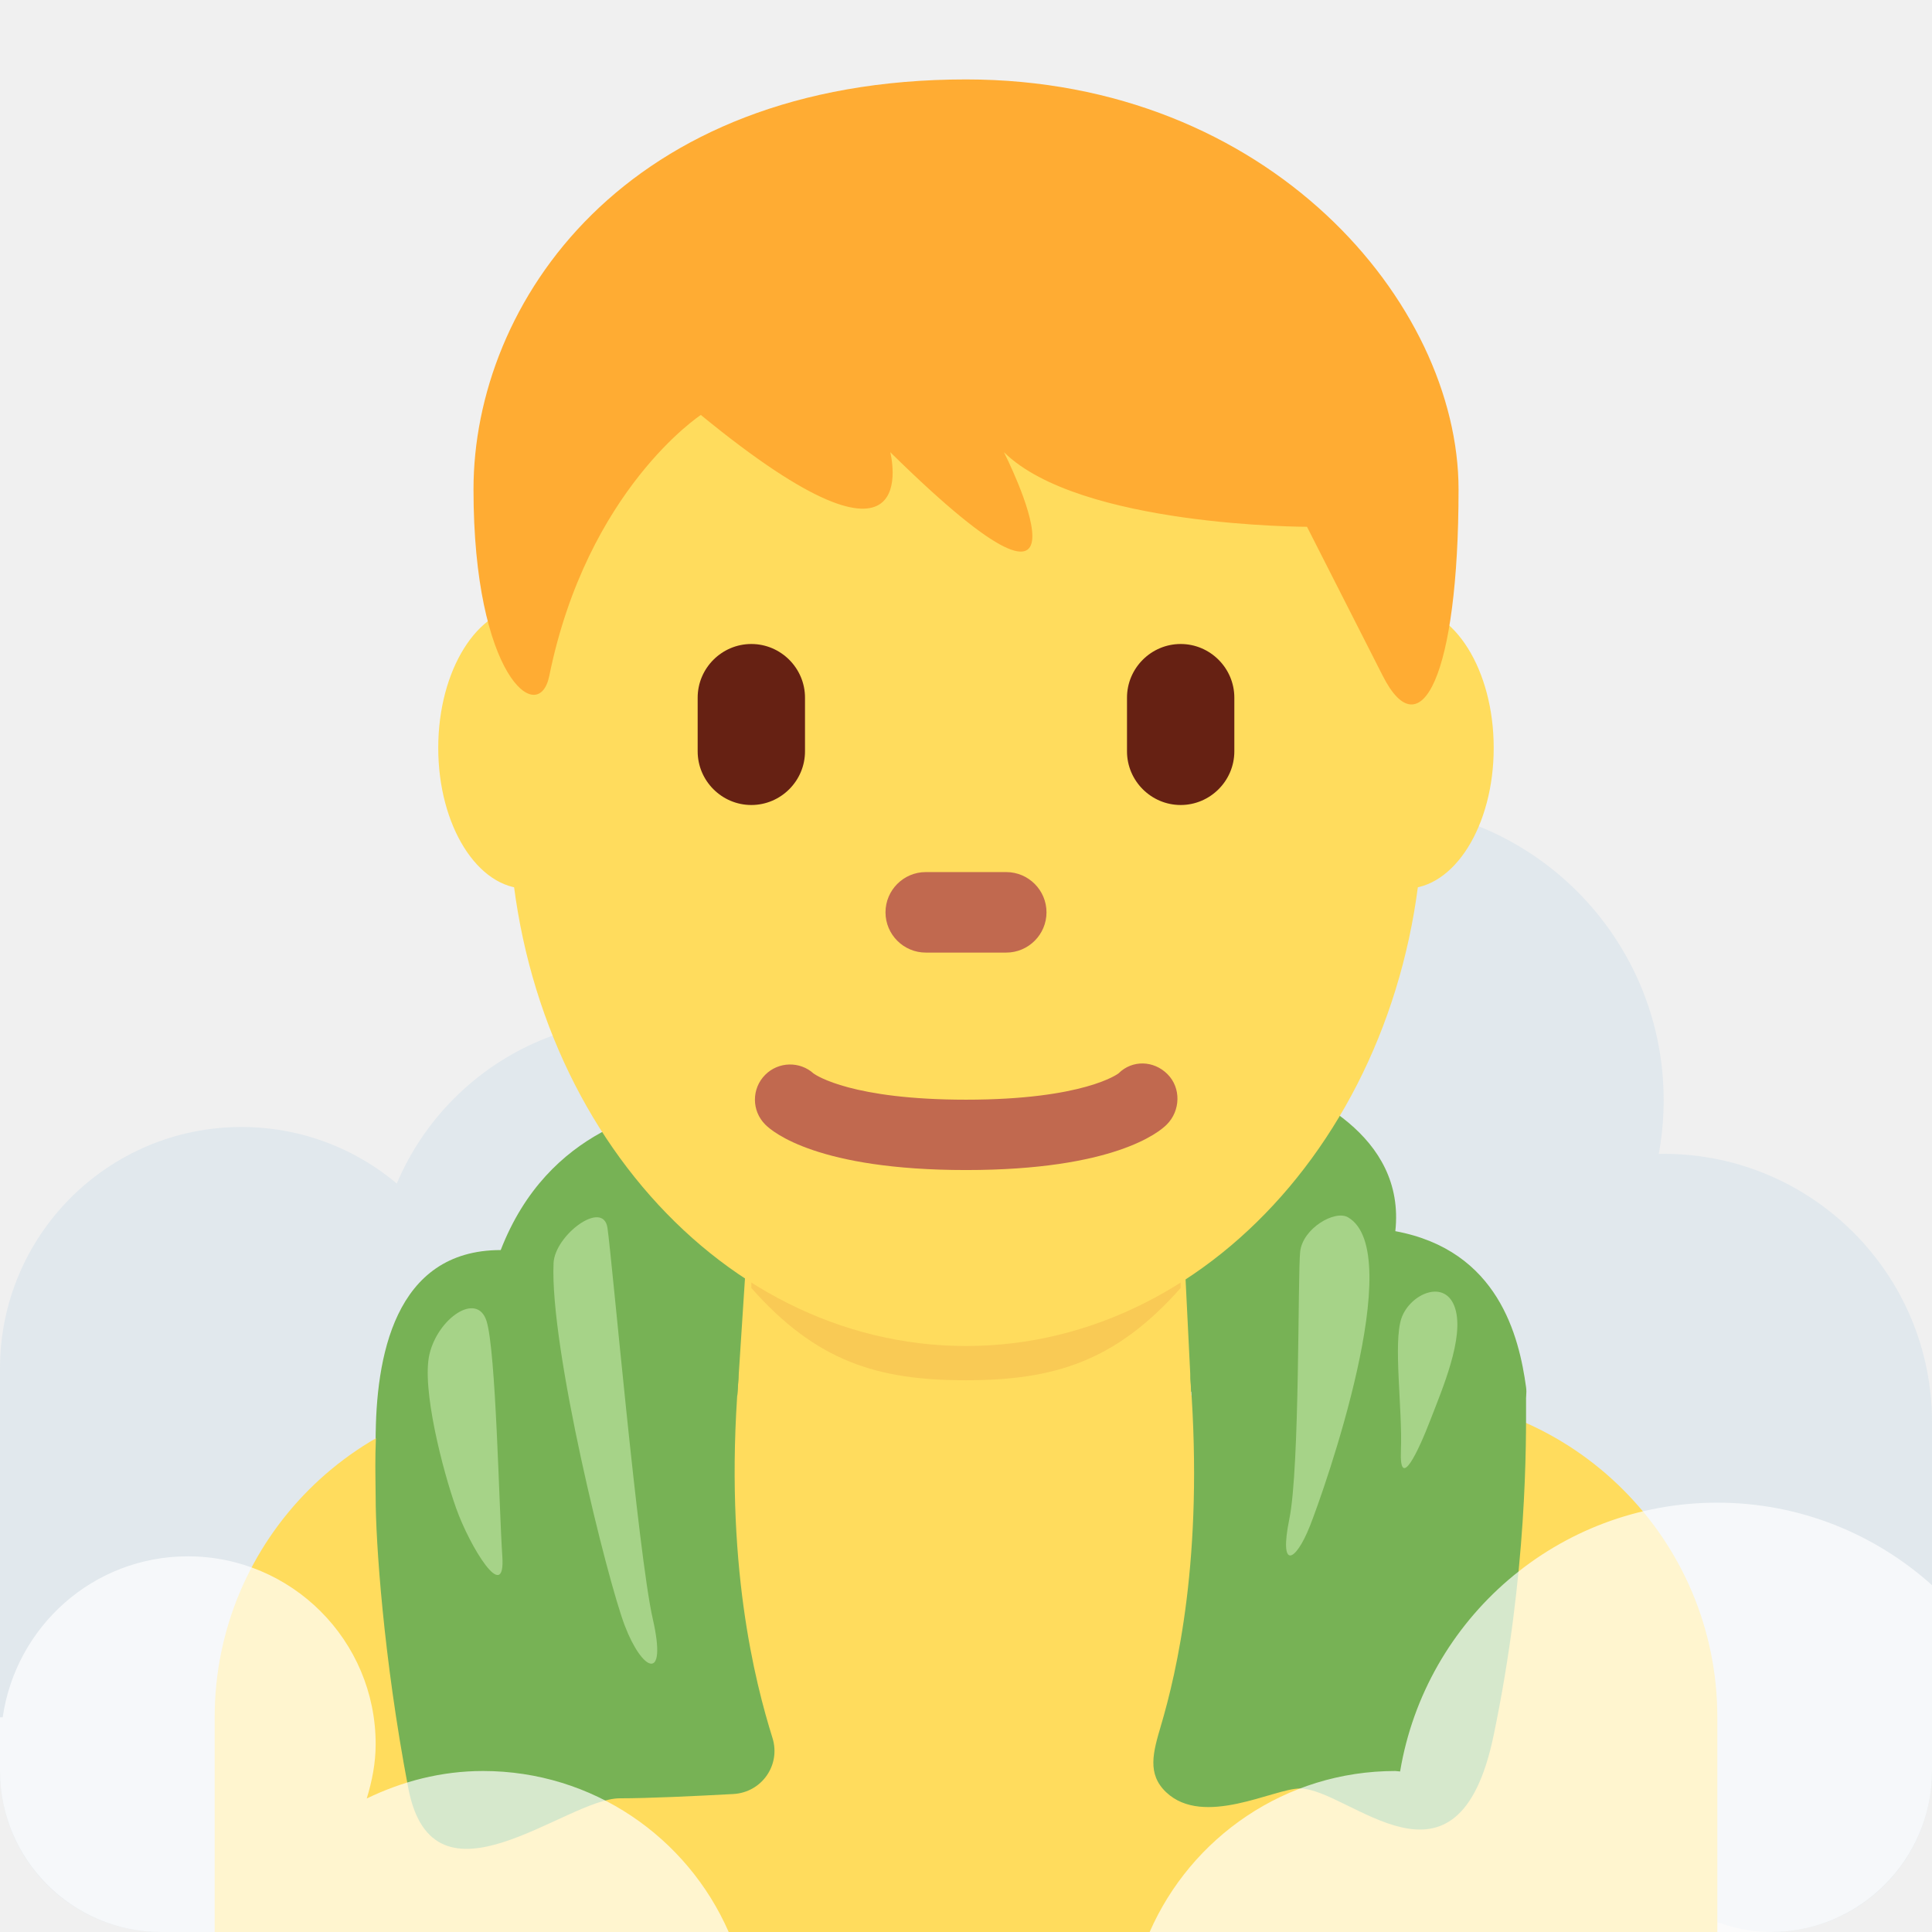
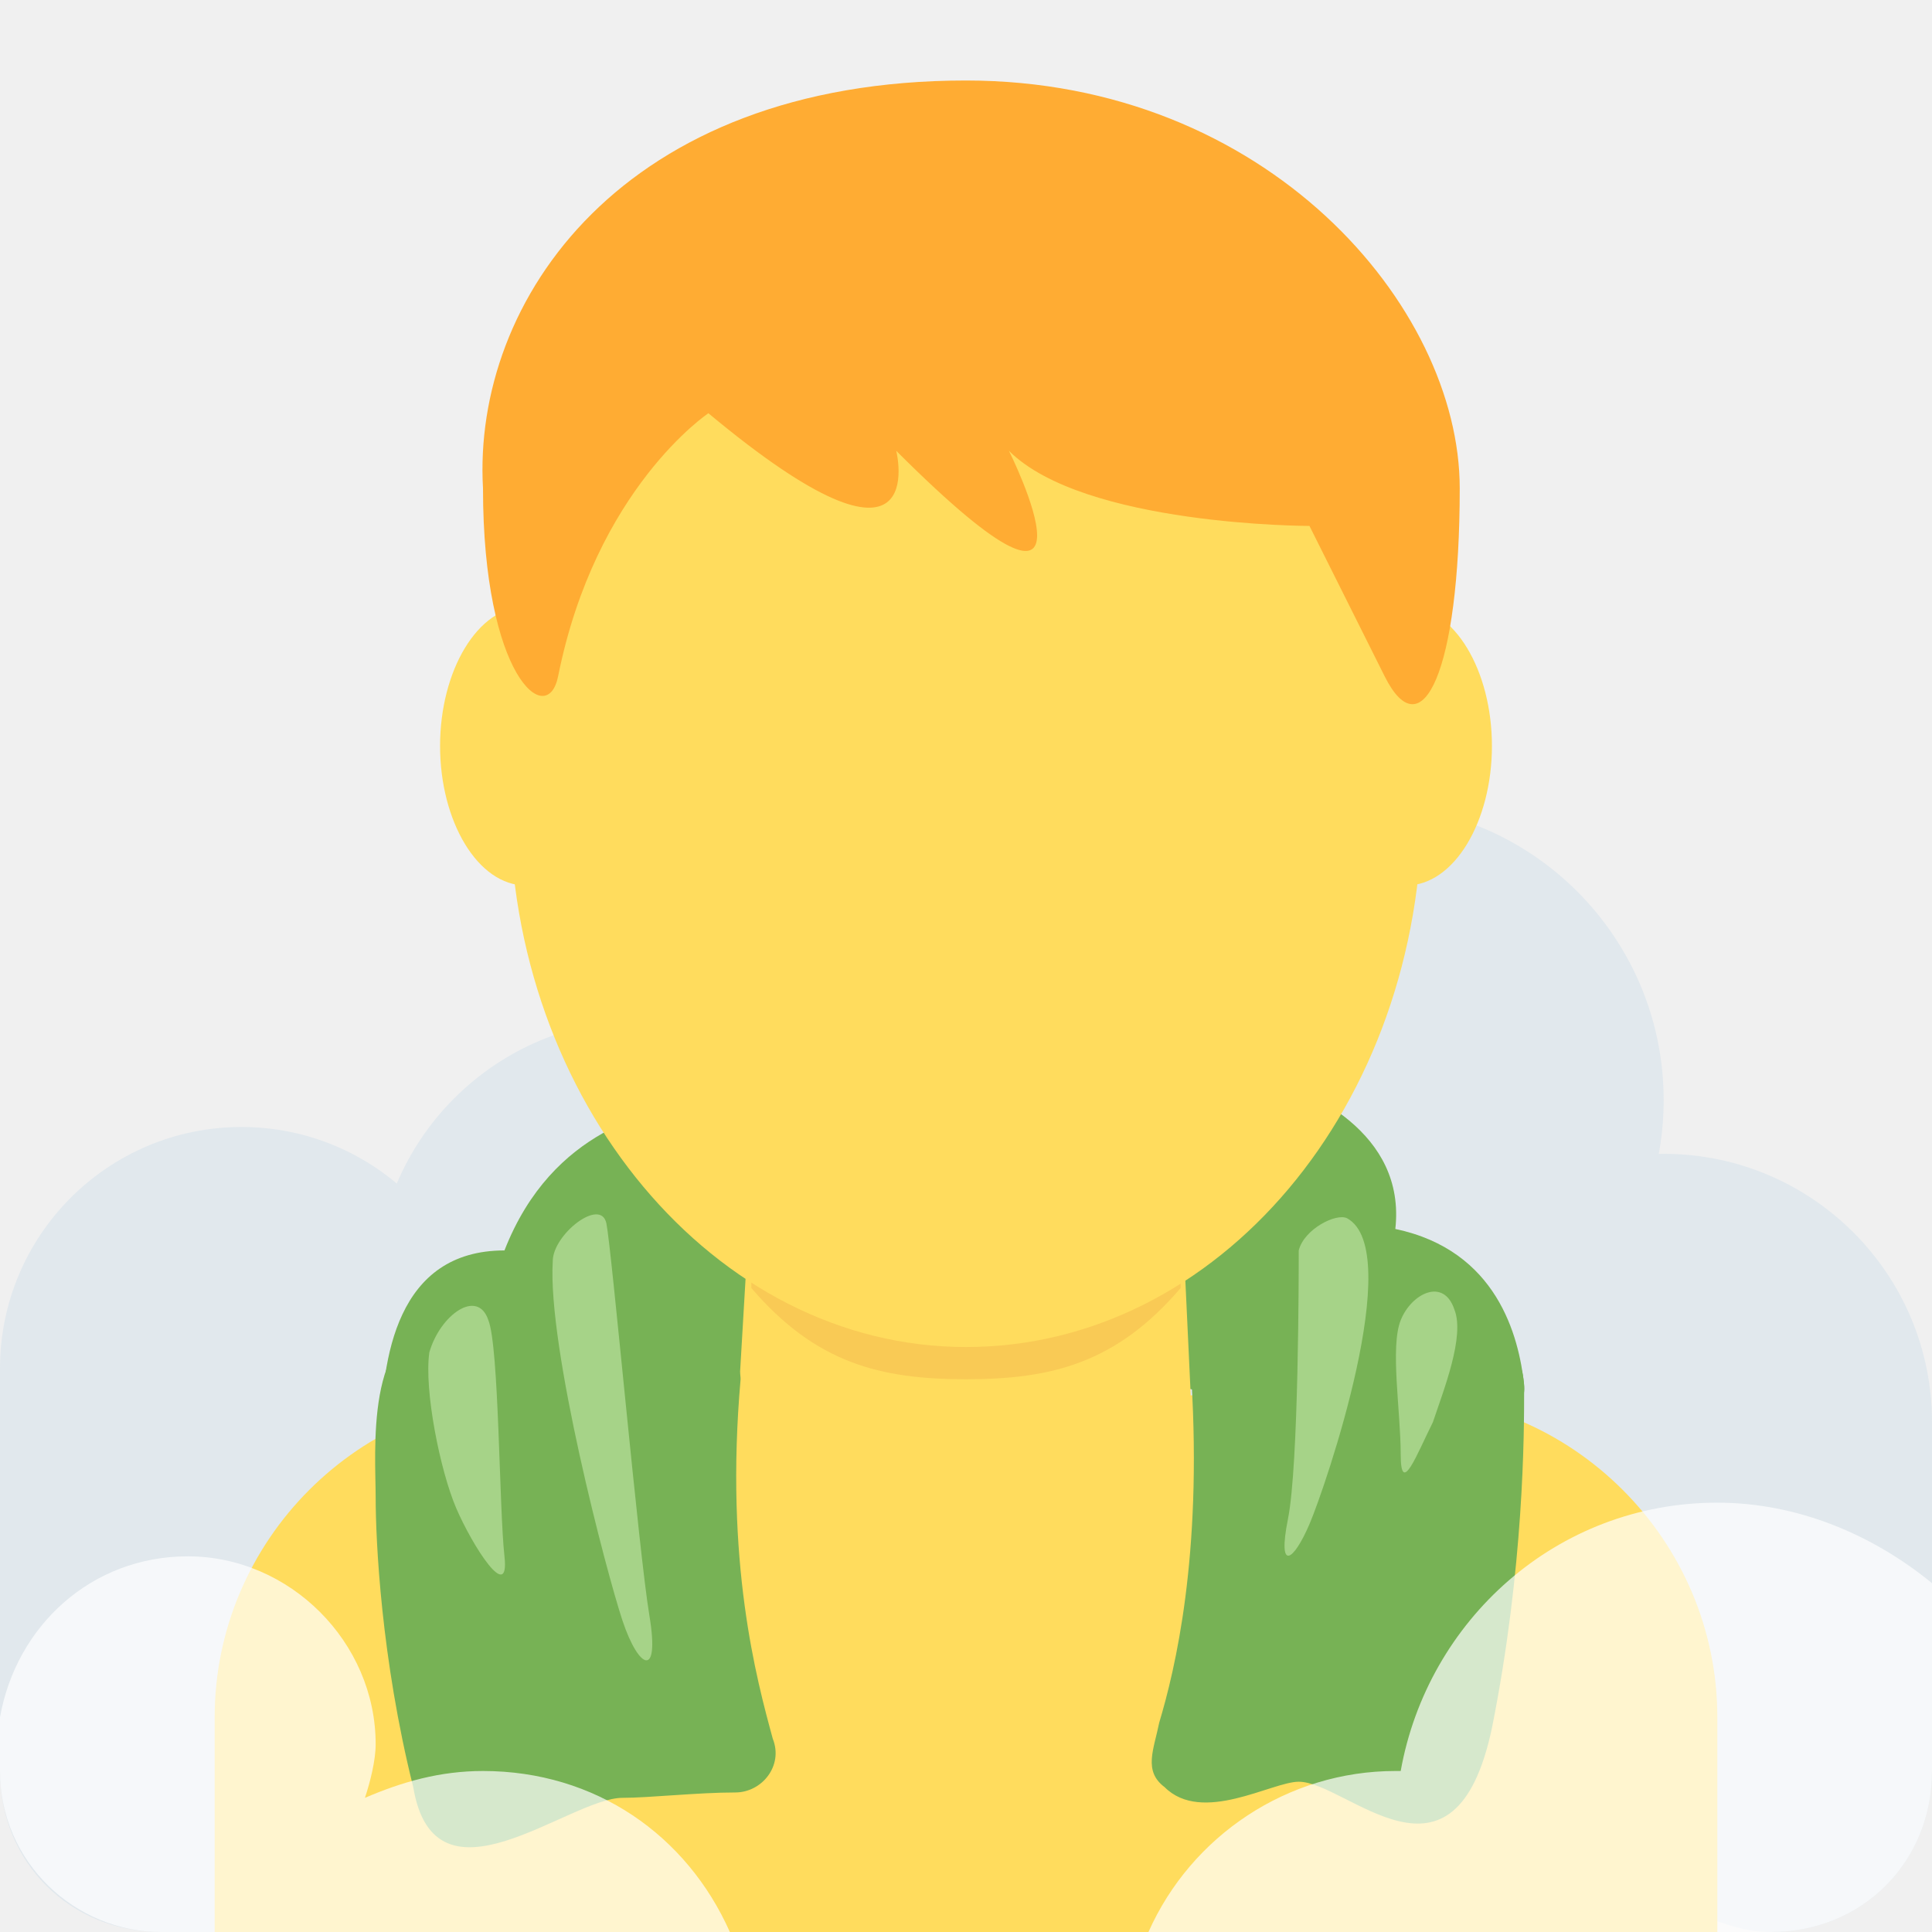
- <svg xmlns="http://www.w3.org/2000/svg" viewBox="0 0 36 36">
-   <g fill="#E1E8ED">
-     <circle cx="4.5" cy="25.5" r="4.5" />
-     <circle cx="25.5" cy="20.5" r="5.5" />
-     <circle cx="31" cy="26.5" r="5" />
-     <circle cx="12" cy="24" r="5" />
-     <path d="M33 30c-1.657 0-3 1.343-3 3H6c0-1.657-1.343-3-3-3s-3 1.343-3 3 1.343 3 3 3h29v-.184c.314.112.647.184 1 .184 1.657 0 3-1.343 3-3s-1.343-3-3-3z" />
-     <path d="M0 25.5h9V33H0zM20 23h9v4h-9zm11 3.5h5V33h-5z" />
+ <svg xmlns="http://www.w3.org/2000/svg" version="1.1" id="Layer_1" x="0px" y="0px" viewBox="0 0 36 36" style="enable-background:new 0 0 36 36;" xml:space="preserve">
+   <style type="text/css">
+ 	.st0{fill:#E1E8ED;}
+ 	.st1{fill:#77B255;}
+ 	.st2{fill:#FFDC5D;}
+ 	.st3{fill:#F9CA55;}
+ 	.st4{fill:#FFAC33;}
+ 	.st5{fill:#A6D388;}
+ 	.st6{opacity:0.7;fill:#FFFFFF;enable-background:new    ;}
+ </style>
+   <g>
+     <circle class="st0" cx="4.5" cy="25.5" r="4.5" />
+     <circle class="st0" cx="25.5" cy="20.5" r="5.5" />
+     <circle class="st0" cx="31" cy="26.5" r="5" />
+     <circle class="st0" cx="12" cy="24" r="5" />
+     <path class="st0" d="M33,30c-1.7,0-3,1.3-3,3H6c0-1.7-1.3-3-3-3s-3,1.3-3,3c0,1.7,1.3,3,3,3h29v-0.2c0.3,0.1,0.6,0.2,1,0.2   c1.7,0,3-1.3,3-3S34.7,30,33,30z" />
+     <path class="st0" d="M0,25.5h9V33H0V25.5z M20,23h9v4h-9V23z M31,26.5h5V33h-5V26.5z" />
  </g>
-   <path d="M23.35 20c1.014.324 2.845 1.15 2.65 2.941 1.924.357 2.306 1.966 2.436 2.907.248 1.79-7.436-.198-7.436-.198l-1-3.482L23.35 20zm-10.38.5c-.769.185-2.749.5-3.64 2.793-1.99 0-2.33 2.02-2.33 3.538 0 2.253 7.336 1.955 8.495.678 1.158-1.277.784-5.36.784-5.36L12.97 20.5z" fill="#77B255" />
-   <path fill="#FFDC5D" d="M32 36v-4c0-3.314-2.685-6-6-6H10c-3.313 0-6 2.686-6 6v4h28z" />
-   <path fill="#FFDC5D" d="M13.667 27.122L18 31.001l4.316-2.627L22 22h-8z" />
-   <path fill="#F9CA55" d="M14 24c1.216 1.374 2.355 1.719 3.996 1.719 1.639 0 2.787-.346 4.004-1.719v-4h-8v4z" />
-   <path fill="#FFDC5D" d="M11.444 13.936c0 1.448-.734 2.622-1.639 2.622s-1.639-1.174-1.639-2.622.734-2.623 1.639-2.623c.905-.001 1.639 1.174 1.639 2.623m16.389 0c0 1.448-.733 2.622-1.639 2.622-.905 0-1.639-1.174-1.639-2.622s.733-2.623 1.639-2.623c.906-.001 1.639 1.174 1.639 2.623" />
-   <path fill="#FFDC5D" d="M9.477 14.96c0-5.589 3.816-10.121 8.523-10.121s8.522 4.532 8.522 10.121S22.707 25.081 18 25.081c-4.707-.001-8.523-4.532-8.523-10.121" />
-   <path fill="#C1694F" d="M18 21.802c-2.754 0-3.6-.705-3.741-.848-.256-.256-.256-.671 0-.927.248-.248.646-.255.902-.023.052.037.721.487 2.839.487 2.2 0 2.836-.485 2.842-.49.256-.255.657-.243.913.015.256.256.242.683-.014.938-.141.143-.987.848-3.741.848" />
-   <path fill="#FFAC33" d="M18 1.48c5.648 0 9.178 4.168 9.178 7.641s-.706 4.863-1.412 3.473l-1.412-2.778s-4.235 0-5.647-1.39c0 0 2.118 4.168-2.118 0 0 0 .706 2.779-3.53-.694 0 0-2.118 1.389-2.824 4.862-.196.964-1.412 0-1.412-3.473C8.822 5.648 11.646 1.48 18 1.48" />
-   <path fill="#662113" d="M14 15c-.55 0-1-.45-1-1v-1c0-.55.45-1 1-1s1 .45 1 1v1c0 .55-.45 1-1 1m8 0c-.55 0-1-.45-1-1v-1c0-.55.45-1 1-1s1 .45 1 1v1c0 .55-.45 1-1 1" />
-   <path fill="#C1694F" d="M18.75 17.75h-1.5c-.413 0-.75-.337-.75-.75s.337-.75.75-.75h1.5c.413 0 .75.337.75.75s-.337.75-.75.75" />
-   <path fill="#77B255" d="M13.758 25.712c-.269 3.395.314 5.641.636 6.672.158.505-.201 1.016-.729 1.045-.714.039-1.591.08-2.116.08-1 0-3.477 2.243-3.942-.193C7.143 30.88 7 28.711 7 27.909s-.158-3.166 1.167-3.17c1.817-.005 2.155-.153 2.917-.705.857-.622 2.738.879 2.674 1.678zm8.426.007c.247 3.305-.257 5.437-.553 6.44-.145.492-.261.897.099 1.237.698.66 2.007-.07 2.49-.07.92 0 2.935 2.261 3.612-.991.633-3.039.604-5.475.604-6.255s-.468-1.038-1.077-1.363c-1.486-.792-1.982-.149-2.683-.687-.788-.605-2.55.911-2.492 1.689z" />
-   <path fill="#A6D388" d="M8.002 25.236c.156-.67.885-1.175 1.063-.623.177.55.233 3.471.295 4.387s-.608-.184-.861-.898c-.254-.714-.644-2.234-.497-2.866zm19.115-.849c-.175-.579-.846-.279-1.003.176s.021 1.692-.01 2.465c-.031.773.325.014.551-.574.227-.588.627-1.521.462-2.067zm-16.802-.852c.024-.521.923-1.192 1.004-.656.081.536.571 6.09.845 7.289.274 1.199-.196.978-.522.124s-1.401-5.186-1.327-6.757zm14.802-.853c-.245-.141-.842.207-.89.639-.047.432-.005 4.021-.202 4.982-.196.961.115.81.383.133s1.831-5.106.709-5.754z" />
-   <path d="M32 28c-2.975 0-5.438 2.168-5.911 5.009C26.058 33.008 26.03 33 26 33c-2.049 0-3.806 1.236-4.578 3H33c1.65 0 3-1.35 3-3v-3.463C34.938 28.584 33.539 28 32 28zm-18.422 8c-.772-1.764-2.529-3-4.578-3-.78 0-1.509.194-2.166.512.098-.322.166-.657.166-1.012C7 30.567 5.433 29 3.5 29 1.738 29 .295 30.306.05 32H0v1c0 1.65 1.35 3 3 3h10.578z" opacity=".7" fill="#FFF" />
+   <path class="st1" d="M23.4,20c1,0.3,2.8,1.1,2.6,2.9c1.9,0.4,2.3,2,2.4,2.9c0.2,1.8-7.4-0.2-7.4-0.2l-1-3.5L23.4,20z M13,20.5  c-0.8,0.2-2.7,0.5-3.6,2.8c-2,0-2.3,2-2.3,3.5c0,2.3,7.3,2,8.5,0.7c1.2-1.3,0.8-5.4,0.8-5.4L13,20.5z" />
+   <path class="st2" d="M32,36v-4c0-3.3-2.7-6-6-6H10c-3.3,0-6,2.7-6,6v4H32z" />
+   <path class="st2" d="M13.7,27.1L18,31l4.3-2.6L22,22h-8L13.7,27.1z" />
+   <path class="st3" d="M14,24c1.2,1.4,2.4,1.7,4,1.7c1.6,0,2.8-0.3,4-1.7v-4h-8V24z" />
+   <path class="st2" d="M11.4,13.9c0,1.4-0.7,2.6-1.6,2.6s-1.6-1.2-1.6-2.6s0.7-2.6,1.6-2.6C10.7,11.3,11.4,12.5,11.4,13.9 M27.8,13.9  c0,1.4-0.7,2.6-1.6,2.6c-0.9,0-1.6-1.2-1.6-2.6s0.7-2.6,1.6-2.6C27.1,11.3,27.8,12.5,27.8,13.9" />
+   <path class="st2" d="M9.5,15c0-5.6,3.8-10.1,8.5-10.1s8.5,4.5,8.5,10.1S22.7,25.1,18,25.1C13.3,25.1,9.5,20.5,9.5,15" />
+   <path class="st4" d="M18,1.5c5.6,0,9.2,4.2,9.2,7.6s-0.7,4.9-1.4,3.5l-1.4-2.8c0,0-4.2,0-5.6-1.4c0,0,2.1,4.2-2.1,0  c0,0,0.7,2.8-3.5-0.7c0,0-2.1,1.4-2.8,4.9c-0.2,1-1.4,0-1.4-3.5C8.8,5.6,11.6,1.5,18,1.5" />
+   <path class="st1" d="M13.8,25.7c-0.3,3.4,0.3,5.6,0.6,6.7c0.2,0.5-0.2,1-0.7,1c-0.7,0-1.6,0.1-2.1,0.1c-1,0-3.5,2.2-3.9-0.2  C7.1,30.9,7,28.7,7,27.9s-0.2-3.2,1.2-3.2c1.8,0,2.2-0.2,2.9-0.7C11.9,23.4,13.8,24.9,13.8,25.7z M22.2,25.7  c0.2,3.3-0.3,5.4-0.6,6.4c-0.1,0.5-0.3,0.9,0.1,1.2c0.7,0.7,2-0.1,2.5-0.1c0.9,0,2.9,2.3,3.6-1c0.6-3,0.6-5.5,0.6-6.3  s-0.5-1-1.1-1.4c-1.5-0.8-2-0.1-2.7-0.7C23.9,23.4,22.1,24.9,22.2,25.7z" />
+   <path class="st5" d="M8,25.2c0.2-0.7,0.9-1.2,1.1-0.6c0.2,0.5,0.2,3.5,0.3,4.4s-0.6-0.2-0.9-0.9C8.2,27.4,7.9,25.9,8,25.2z   M27.1,24.4c-0.2-0.6-0.8-0.3-1,0.2s0,1.7,0,2.5s0.3,0,0.6-0.6C26.9,25.9,27.3,24.9,27.1,24.4z M10.3,23.5c0-0.5,0.9-1.2,1-0.7  c0.1,0.5,0.6,6.1,0.8,7.3s-0.2,1-0.5,0.1S10.2,25.1,10.3,23.5z M25.1,22.7c-0.2-0.1-0.8,0.2-0.9,0.6c0,0.4,0,4-0.2,5  c-0.2,1,0.1,0.8,0.4,0.1S26.2,23.3,25.1,22.7z" />
+   <path class="st6" d="M32,28c-3,0-5.4,2.2-5.9,5c0,0-0.1,0-0.1,0c-2,0-3.8,1.2-4.6,3H33c1.7,0,3-1.3,3-3v-3.5  C34.9,28.6,33.5,28,32,28z M13.6,36c-0.8-1.8-2.5-3-4.6-3c-0.8,0-1.5,0.2-2.2,0.5c0.1-0.3,0.2-0.7,0.2-1C7,30.6,5.4,29,3.5,29  c-1.8,0-3.2,1.3-3.5,3H0v1c0,1.7,1.4,3,3,3C3,36,13.6,36,13.6,36z" />
</svg>
